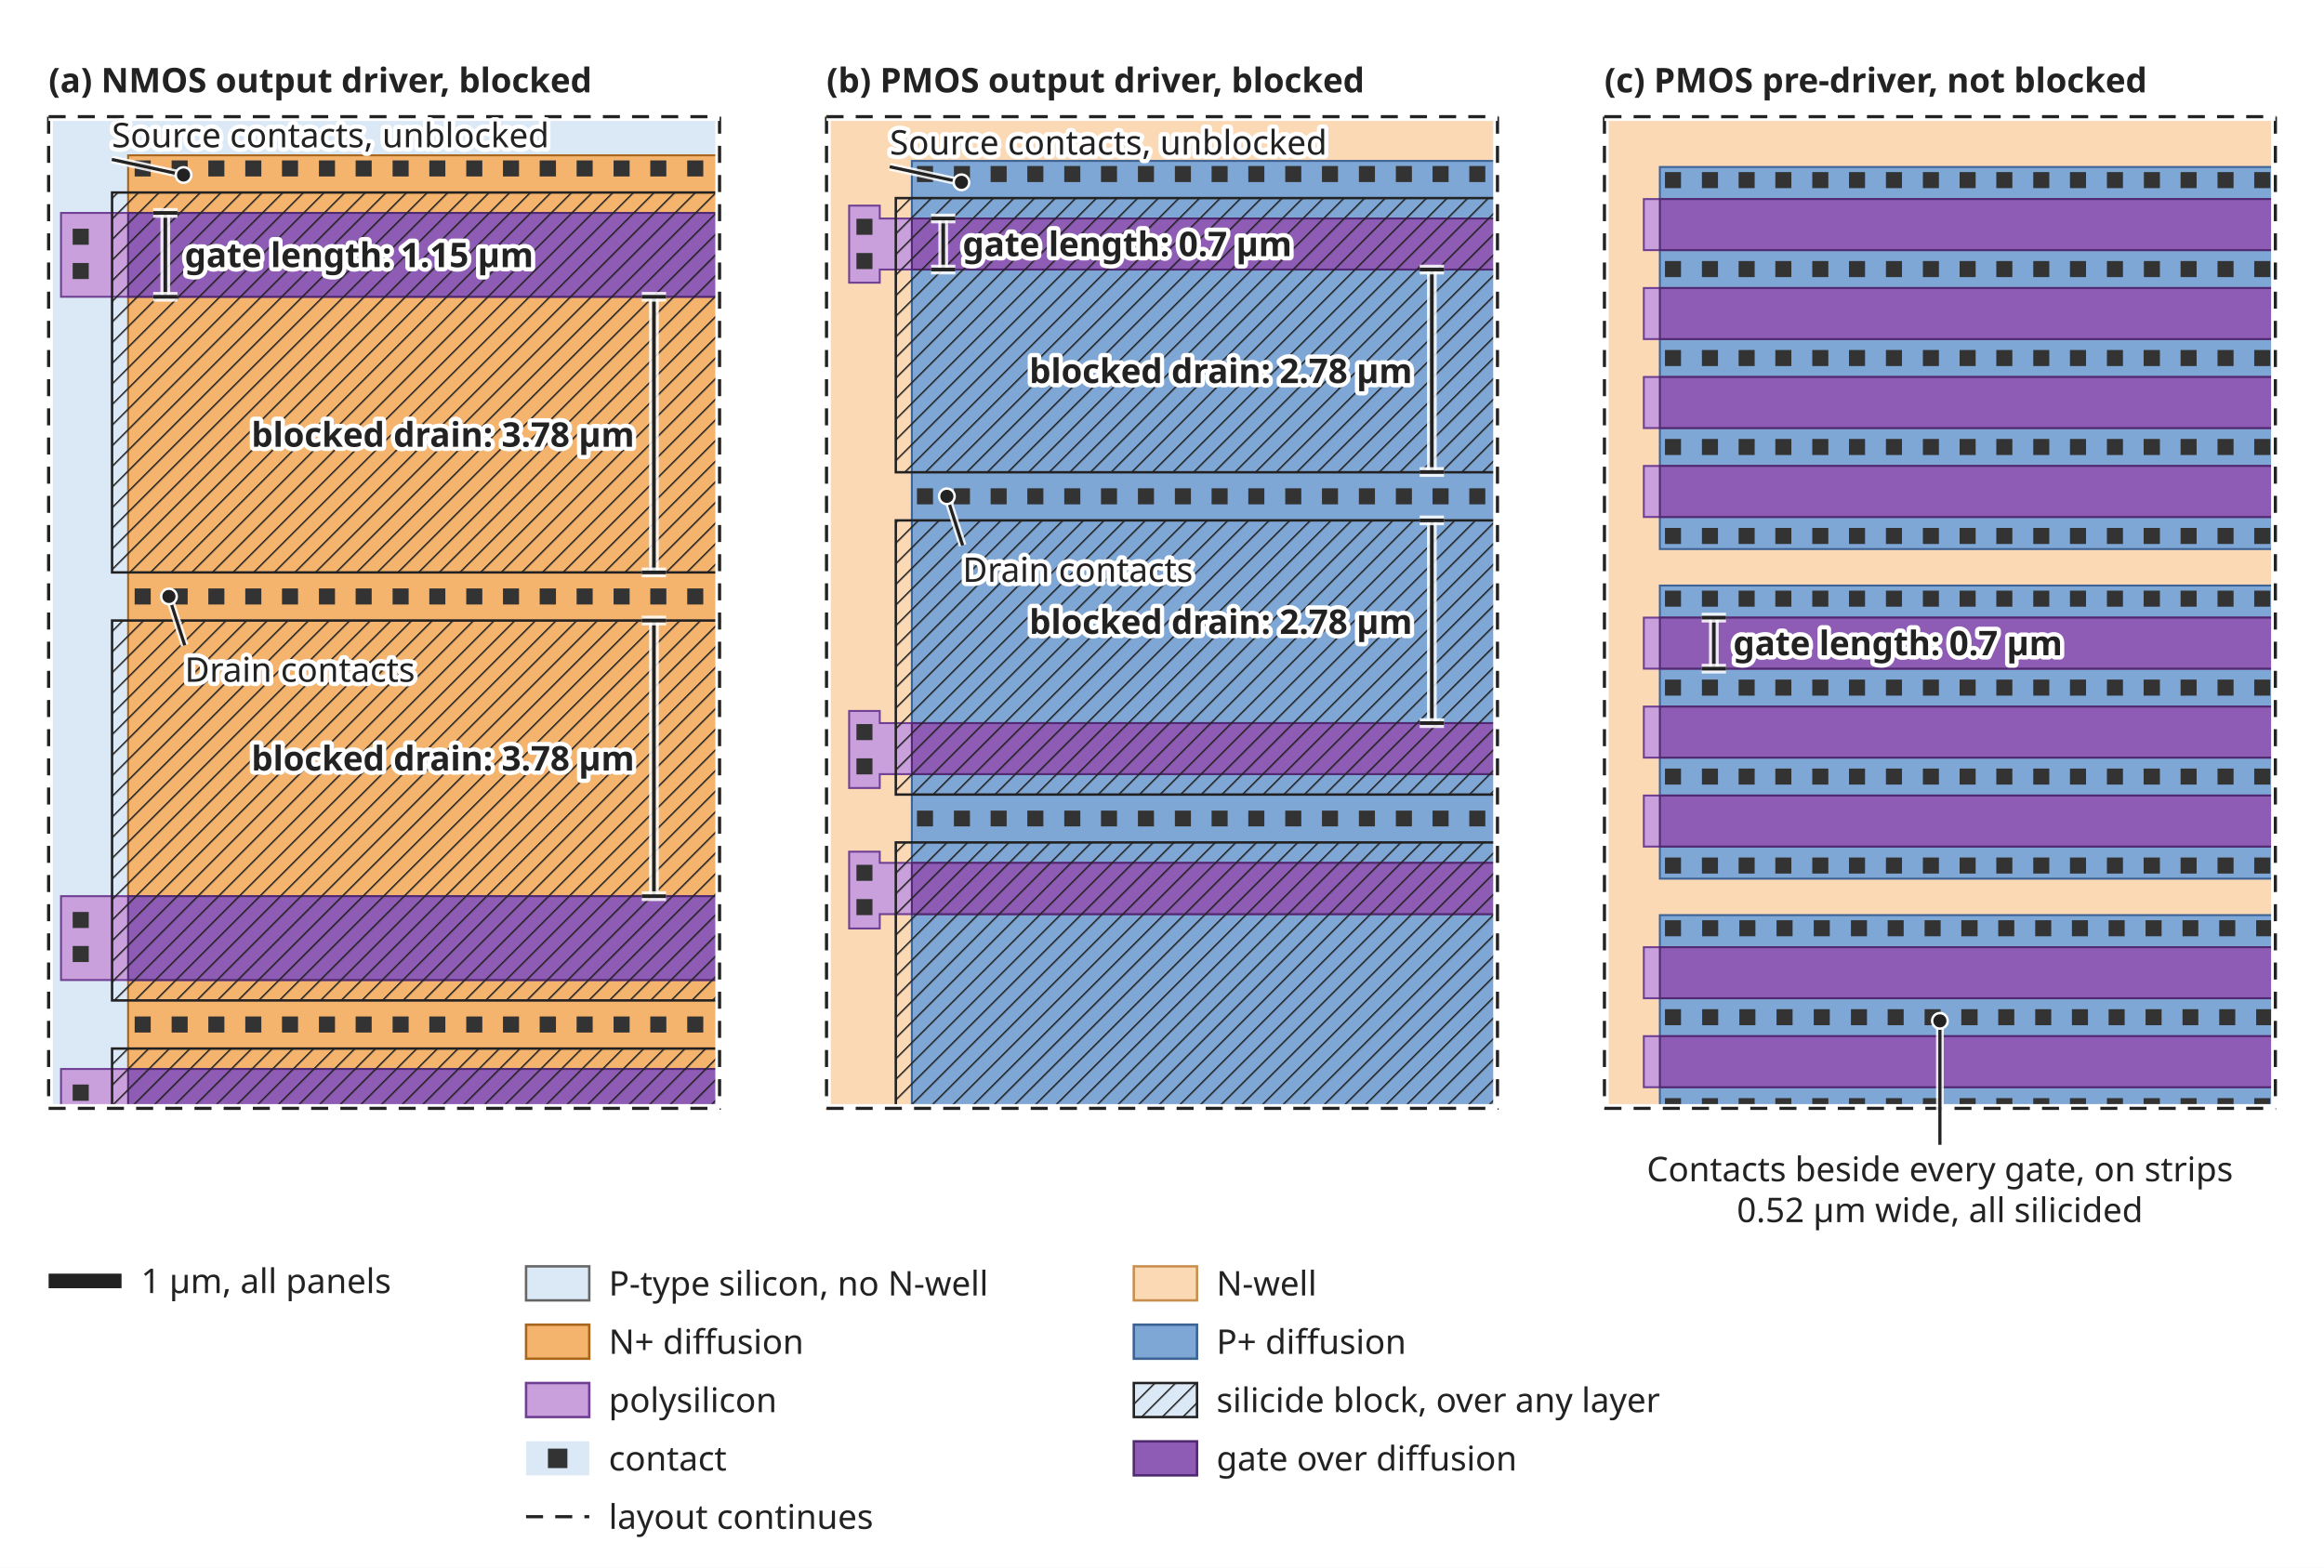
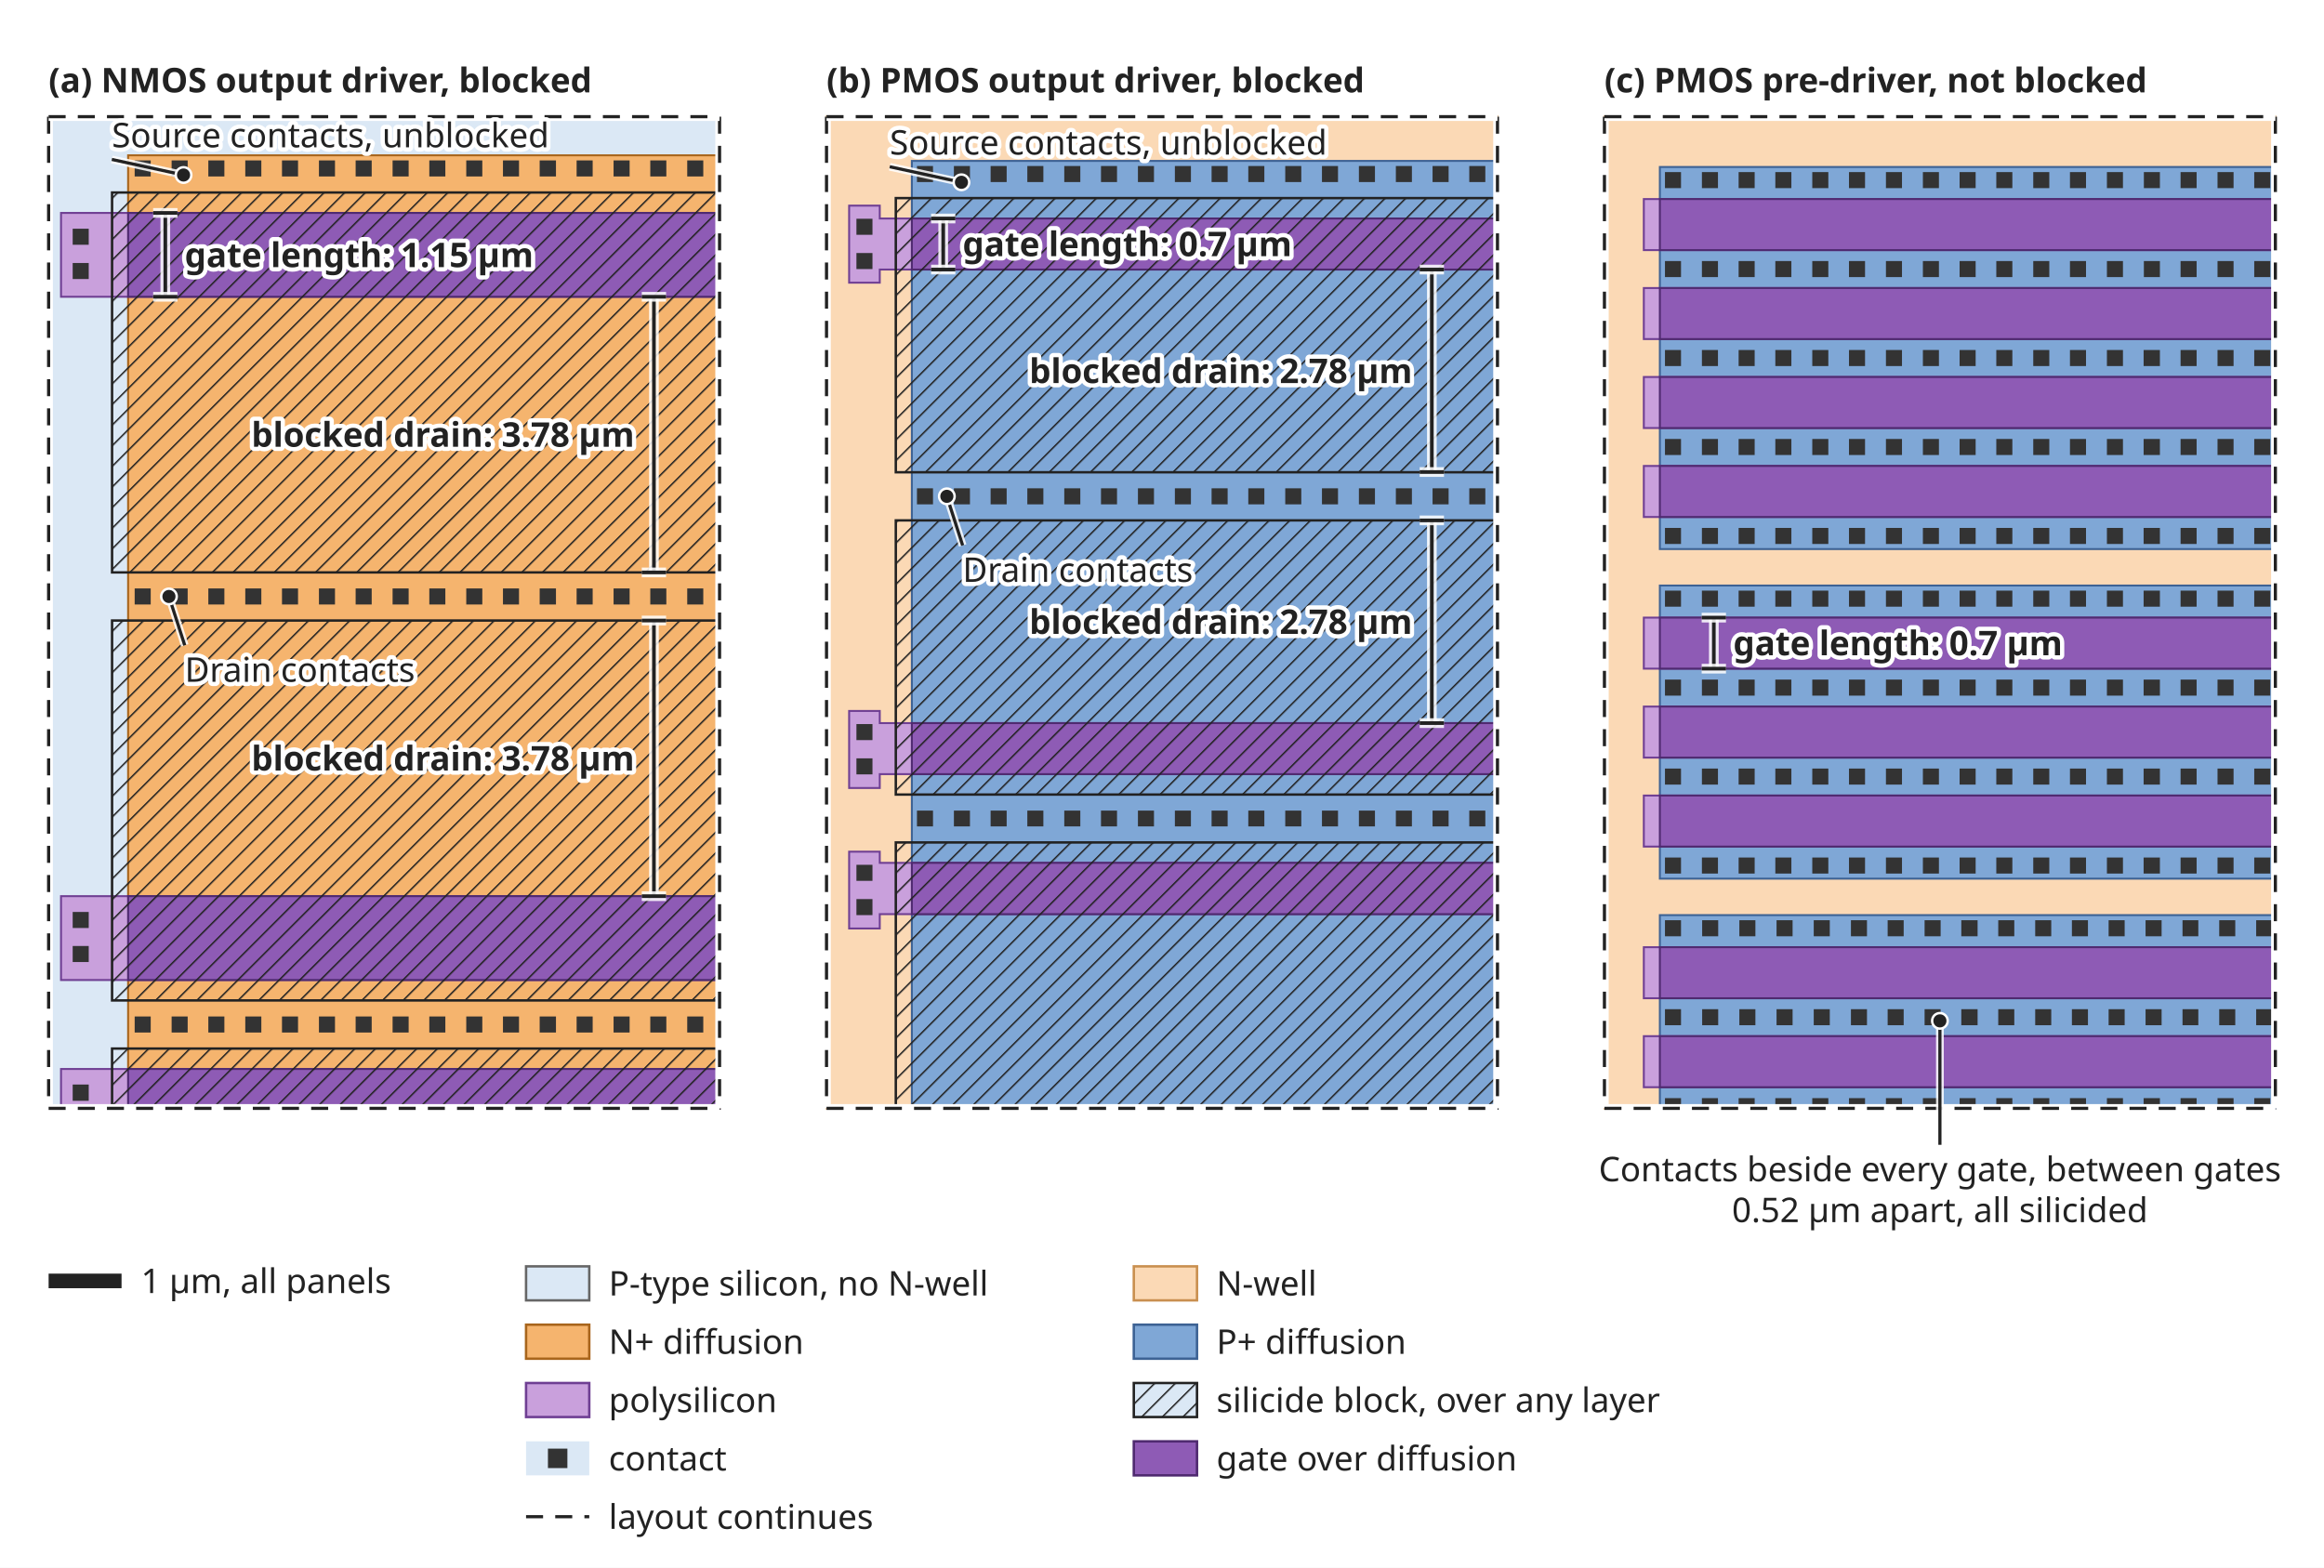
<svg xmlns="http://www.w3.org/2000/svg" width="956" height="645" viewBox="0 0 956 645" font-family="sans-serif">
  <defs>
    <pattern id="hatch" width="6" height="6" patternUnits="userSpaceOnUse" patternTransform="rotate(45)">
      <line x1="0" y1="0" x2="0" y2="6" stroke="#222222" stroke-width="1.2" />
    </pattern>
    <marker id="arrow-hot" viewBox="0 0 10 10" refX="7" refY="5" markerWidth="4.5" markerHeight="4.5" orient="auto">
      <path d="M0,0 L10,5 L0,10 z" fill="#c0392b" />
    </marker>
    <marker id="arrow-snap" viewBox="0 0 10 10" refX="7" refY="5" markerWidth="4.5" markerHeight="4.5" orient="auto">
      <path d="M0,0 L10,5 L0,10 z" fill="#8e44ad" />
    </marker>
  </defs>
  <rect width="956" height="645" fill="#ffffff" />
  <rect x="20.0" y="48.0" width="276.0" height="408.0" fill="#dbe8f5" />
  <path d="M52.7,63.9L296.0,63.9L296.0,456.0L52.7,456.0L52.7,426.9L52.7,416.1L52.7,250.8L52.7,240.0L52.7,74.7Z" fill="#f5b46e" stroke="#a8651c" stroke-width="0.8" fill-rule="evenodd" opacity="1.0" />
  <path d="M25.1,368.7L39.5,368.7L296.0,368.7L296.0,403.2L39.5,403.2L25.1,403.2L25.1,398.2L25.1,374.2ZM25.1,87.6L39.5,87.6L296.0,87.6L296.0,122.1L39.5,122.1L25.1,122.1L25.1,117.2L25.1,93.2ZM39.5,439.8L296.0,439.8L296.0,456.0L25.1,456.0L25.1,445.3L25.1,439.8L39.5,439.8Z" fill="#c9a0dc" stroke="#6f3f93" stroke-width="0.8" fill-rule="evenodd" opacity="1.0" />
  <path d="M52.7,439.8L296.0,439.8L296.0,456.0L52.7,456.0ZM52.7,368.7L296.0,368.7L296.0,403.2L52.7,403.2ZM52.7,87.6L296.0,87.6L296.0,122.1L52.7,122.1Z" fill="#8e5bb5" stroke="#4f2a70" stroke-width="0.8" fill-rule="evenodd" opacity="1.0" />
  <path d="M29.9,446.2L36.5,446.2L36.5,452.9L29.9,452.9ZM282.7,418.2L289.3,418.2L289.3,424.8L282.7,424.8ZM267.5,418.2L274.1,418.2L274.1,424.8L267.5,424.8ZM252.4,418.2L259.0,418.2L259.0,424.8L252.4,424.8ZM237.2,418.2L243.8,418.2L243.8,424.8L237.2,424.8ZM222.0,418.2L228.7,418.2L228.7,424.8L222.0,424.8ZM206.9,418.2L213.5,418.2L213.5,424.8L206.9,424.8ZM191.8,418.2L198.4,418.2L198.4,424.8L191.8,424.8ZM176.6,418.2L183.2,418.2L183.2,424.8L176.6,424.8ZM161.5,418.2L168.1,418.2L168.1,424.8L161.5,424.8ZM146.3,418.2L152.9,418.2L152.9,424.8L146.3,424.8ZM131.2,418.2L137.8,418.2L137.8,424.8L131.2,424.8ZM116.0,418.2L122.6,418.2L122.6,424.8L116.0,424.8ZM100.9,418.2L107.5,418.2L107.5,424.8L100.9,424.8ZM85.7,418.2L92.3,418.2L92.3,424.8L85.7,424.8ZM70.6,418.2L77.2,418.2L77.2,424.8L70.6,424.8ZM55.4,418.2L62.0,418.2L62.0,424.8L55.4,424.8ZM29.9,389.2L36.5,389.2L36.5,395.8L29.9,395.8ZM29.9,375.2L36.5,375.2L36.5,381.8L29.9,381.8ZM282.7,242.1L289.3,242.1L289.3,248.7L282.7,248.7ZM267.5,242.1L274.1,242.1L274.1,248.7L267.5,248.7ZM252.4,242.1L259.0,242.1L259.0,248.7L252.4,248.7ZM237.2,242.1L243.8,242.1L243.8,248.7L237.2,248.7ZM222.0,242.1L228.7,242.1L228.7,248.7L222.0,248.7ZM206.9,242.1L213.5,242.1L213.5,248.7L206.9,248.7ZM191.8,242.1L198.4,242.1L198.4,248.7L191.8,248.7ZM176.6,242.1L183.2,242.1L183.2,248.7L176.6,248.7ZM161.5,242.1L168.1,242.1L168.1,248.7L161.5,248.7ZM146.3,242.1L152.9,242.1L152.9,248.7L146.3,248.7ZM131.2,242.1L137.8,242.1L137.8,248.7L131.2,248.7ZM116.0,242.1L122.6,242.1L122.6,248.7L116.0,248.7ZM100.9,242.1L107.5,242.1L107.5,248.7L100.9,248.7ZM85.7,242.1L92.3,242.1L92.3,248.7L85.7,248.7ZM70.6,242.1L77.2,242.1L77.2,248.7L70.6,248.7ZM55.4,242.1L62.0,242.1L62.0,248.7L55.4,248.7ZM29.9,108.2L36.5,108.2L36.5,114.8L29.9,114.8ZM29.9,94.1L36.5,94.1L36.5,100.7L29.9,100.7ZM282.7,66.0L289.3,66.0L289.3,72.6L282.7,72.6ZM267.5,66.0L274.1,66.0L274.1,72.6L267.5,72.6ZM252.4,66.0L259.0,66.0L259.0,72.6L252.4,72.6ZM237.2,66.0L243.8,66.0L243.8,72.6L237.2,72.6ZM222.0,66.0L228.7,66.0L228.7,72.6L222.0,72.6ZM206.9,66.0L213.5,66.0L213.5,72.6L206.9,72.6ZM191.8,66.0L198.4,66.0L198.4,72.6L191.8,72.6ZM176.6,66.0L183.2,66.0L183.2,72.6L176.6,72.6ZM161.5,66.0L168.1,66.0L168.1,72.6L161.5,72.6ZM146.3,66.0L152.9,66.0L152.9,72.6L146.3,72.6ZM131.2,66.0L137.8,66.0L137.8,72.6L131.2,72.6ZM116.0,66.0L122.6,66.0L122.6,72.6L116.0,72.6ZM100.9,66.0L107.5,66.0L107.5,72.6L100.9,72.6ZM85.7,66.0L92.3,66.0L92.3,72.6L85.7,72.6ZM70.6,66.0L77.2,66.0L77.2,72.6L70.6,72.6ZM55.4,66.0L62.0,66.0L62.0,72.6L55.4,72.6Z" fill="#333333" stroke="none" stroke-width="0.8" fill-rule="evenodd" opacity="1.0" />
  <path d="M46.1,431.4L296.0,431.4L296.0,456.0L46.1,456.0ZM46.1,255.3L296.0,255.3L296.0,411.6L46.1,411.6ZM46.1,79.2L296.0,79.2L296.0,235.5L46.1,235.5Z" fill="url(#hatch)" stroke="#222222" stroke-width="1.0" fill-rule="evenodd" opacity="1.0" />
  <line x1="20.0" y1="48.0" x2="20.0" y2="456.0" stroke="#ffffff" stroke-width="3.5" />
  <line x1="20.0" y1="48.0" x2="20.0" y2="456.0" stroke="#222222" stroke-width="1.3" stroke-dasharray="7,5" />
  <line x1="296.0" y1="48.0" x2="296.0" y2="456.0" stroke="#ffffff" stroke-width="3.5" />
  <line x1="296.0" y1="48.0" x2="296.0" y2="456.0" stroke="#222222" stroke-width="1.3" stroke-dasharray="7,5" />
  <line x1="20.0" y1="48.0" x2="296.0" y2="48.0" stroke="#ffffff" stroke-width="3.5" />
  <line x1="20.0" y1="48.0" x2="296.0" y2="48.0" stroke="#222222" stroke-width="1.3" stroke-dasharray="7,5" />
  <line x1="20.0" y1="456.0" x2="296.0" y2="456.0" stroke="#ffffff" stroke-width="3.5" />
  <line x1="20.0" y1="456.0" x2="296.0" y2="456.0" stroke="#222222" stroke-width="1.3" stroke-dasharray="7,5" />
  <text x="20.0" y="38.0" text-anchor="start" font-size="14" fill="#222222" font-weight="bold">(a) NMOS output driver, blocked</text>
  <line x1="269.0" y1="122.1" x2="269.0" y2="235.5" stroke="#fff" stroke-width="4" opacity="0.85" />
  <line x1="269.0" y1="122.1" x2="269.0" y2="235.5" stroke="#222222" stroke-width="1.5" />
  <line x1="264.0" y1="122.1" x2="274.0" y2="122.1" stroke="#fff" stroke-width="4" opacity="0.85" />
  <line x1="264.0" y1="122.1" x2="274.0" y2="122.1" stroke="#222222" stroke-width="1.5" />
  <line x1="264.0" y1="235.5" x2="274.0" y2="235.5" stroke="#fff" stroke-width="4" opacity="0.85" />
  <line x1="264.0" y1="235.5" x2="274.0" y2="235.5" stroke="#222222" stroke-width="1.5" />
  <text x="261.0" y="183.8" text-anchor="end" font-size="14" fill="#222222" font-weight="bold" stroke="#ffffff" stroke-width="3.5" paint-order="stroke" stroke-linejoin="round">blocked drain: 3.78 µm</text>
  <line x1="269.0" y1="255.3" x2="269.0" y2="368.7" stroke="#fff" stroke-width="4" opacity="0.85" />
  <line x1="269.0" y1="255.3" x2="269.0" y2="368.7" stroke="#222222" stroke-width="1.5" />
  <line x1="264.0" y1="255.3" x2="274.0" y2="255.3" stroke="#fff" stroke-width="4" opacity="0.85" />
  <line x1="264.0" y1="255.3" x2="274.0" y2="255.3" stroke="#222222" stroke-width="1.5" />
  <line x1="264.0" y1="368.7" x2="274.0" y2="368.7" stroke="#fff" stroke-width="4" opacity="0.85" />
  <line x1="264.0" y1="368.7" x2="274.0" y2="368.7" stroke="#222222" stroke-width="1.5" />
  <text x="261.0" y="317.0" text-anchor="end" font-size="14" fill="#222222" font-weight="bold" stroke="#ffffff" stroke-width="3.5" paint-order="stroke" stroke-linejoin="round">blocked drain: 3.78 µm</text>
  <line x1="68.0" y1="87.6" x2="68.0" y2="122.1" stroke="#fff" stroke-width="4" opacity="0.85" />
  <line x1="68.0" y1="87.6" x2="68.0" y2="122.1" stroke="#222222" stroke-width="1.5" />
  <line x1="63.0" y1="87.6" x2="73.0" y2="87.6" stroke="#fff" stroke-width="4" opacity="0.85" />
  <line x1="63.0" y1="87.6" x2="73.0" y2="87.6" stroke="#222222" stroke-width="1.5" />
  <line x1="63.0" y1="122.1" x2="73.0" y2="122.1" stroke="#fff" stroke-width="4" opacity="0.85" />
  <line x1="63.0" y1="122.1" x2="73.0" y2="122.1" stroke="#222222" stroke-width="1.5" />
  <text x="76.0" y="109.9" text-anchor="start" font-size="14" fill="#222222" font-weight="bold" stroke="#ffffff" stroke-width="3.5" paint-order="stroke" stroke-linejoin="round">gate length: 1.15 µm</text>
  <polyline points="76.0,265.5 69.5,245.4" fill="none" stroke="#fff" stroke-width="3.2" opacity="0.85" />
  <polyline points="76.0,265.5 69.5,245.4" fill="none" stroke="#222222" stroke-width="1.3" />
  <circle cx="69.5" cy="245.4" r="3.2" fill="#222222" stroke="#fff" stroke-width="1" />
  <text x="76.0" y="280.5" text-anchor="start" font-size="14" fill="#222222" font-weight="normal" stroke="#ffffff" stroke-width="3.5" paint-order="stroke" stroke-linejoin="round">Drain contacts</text>
  <polyline points="46.0,65.6 75.5,72.0" fill="none" stroke="#fff" stroke-width="3.2" opacity="0.85" />
  <polyline points="46.0,65.6 75.5,72.0" fill="none" stroke="#222222" stroke-width="1.3" />
  <circle cx="75.5" cy="72.0" r="3.2" fill="#222222" stroke="#fff" stroke-width="1" />
  <text x="46.0" y="60.6" text-anchor="start" font-size="14" fill="#222222" font-weight="normal" stroke="#ffffff" stroke-width="3.5" paint-order="stroke" stroke-linejoin="round">Source contacts, unblocked</text>
  <g transform="translate(320.0,0)">
    <rect x="20.0" y="48.0" width="276.0" height="408.0" fill="#dbe8f5" />
    <path d="M20.0,48.0L296.0,48.0L296.0,456.0L20.0,456.0Z" fill="#fbd9b5" stroke="#c98f4f" stroke-width="0.8" fill-rule="evenodd" opacity="1.0" />
    <path d="M55.1,66.2L296.0,66.2L296.0,456.0L55.1,456.0L55.1,378.5L55.1,342.1L55.1,331.4L55.1,331.4L55.1,295.1L55.1,209.6L55.1,198.8L55.1,113.3L55.1,77.0Z" fill="#7fa7d6" stroke="#3d6294" stroke-width="0.8" fill-rule="evenodd" opacity="1.0" />
    <path d="M29.3,350.4L41.9,350.4L41.9,352.8L41.9,355.0L296.0,355.0L296.0,376.1L41.9,376.1L41.9,379.5L41.9,382.0L29.3,382.0L29.3,379.5L29.3,352.8ZM29.3,292.5L41.9,292.5L41.9,294.9L41.9,297.5L296.0,297.5L296.0,318.5L41.9,318.5L41.9,321.6L41.9,324.2L29.3,324.2L29.3,321.6L29.3,294.9ZM29.3,84.6L41.9,84.6L41.9,87.0L41.9,89.9L296.0,89.9L296.0,110.9L41.9,110.9L41.9,113.7L41.9,116.3L29.3,116.3L29.3,113.7L29.3,87.0Z" fill="#c9a0dc" stroke="#6f3f93" stroke-width="0.8" fill-rule="evenodd" opacity="1.0" />
    <path d="M55.1,355.0L296.0,355.0L296.0,376.1L55.1,376.1ZM55.1,297.5L296.0,297.5L296.0,318.5L55.1,318.5ZM55.1,89.9L296.0,89.9L296.0,110.9L55.1,110.9Z" fill="#8e5bb5" stroke="#4f2a70" stroke-width="0.8" fill-rule="evenodd" opacity="1.0" />
    <path d="M32.3,369.9L38.9,369.9L38.9,376.5L32.3,376.5ZM32.3,355.8L38.9,355.8L38.9,362.4L32.3,362.4ZM284.4,333.5L291.0,333.5L291.0,340.0L284.4,340.0ZM269.3,333.5L275.9,333.5L275.9,340.0L269.3,340.0ZM254.2,333.5L260.8,333.5L260.8,340.0L254.2,340.0ZM239.0,333.5L245.6,333.5L245.6,340.0L239.0,340.0ZM223.8,333.5L230.4,333.5L230.4,340.0L223.8,340.0ZM208.7,333.5L215.3,333.5L215.3,340.0L208.7,340.0ZM193.5,333.5L200.1,333.5L200.1,340.0L193.5,340.0ZM178.4,333.5L185.0,333.5L185.0,340.0L178.4,340.0ZM163.3,333.5L169.9,333.5L169.9,340.0L163.3,340.0ZM148.1,333.5L154.7,333.5L154.7,340.0L148.1,340.0ZM132.9,333.5L139.5,333.5L139.5,340.0L132.9,340.0ZM117.8,333.5L124.4,333.5L124.4,340.0L117.8,340.0ZM102.6,333.5L109.2,333.5L109.2,340.0L102.6,340.0ZM87.5,333.5L94.1,333.5L94.1,340.0L87.5,340.0ZM72.4,333.5L79.0,333.5L79.0,340.0L72.4,340.0ZM57.2,333.5L63.8,333.5L63.8,340.0L57.2,340.0ZM32.3,312.0L38.9,312.0L38.9,318.6L32.3,318.6ZM32.3,297.9L38.9,297.9L38.9,304.5L32.3,304.5ZM284.4,200.9L291.0,200.9L291.0,207.5L284.4,207.5ZM269.3,200.9L275.9,200.9L275.9,207.5L269.3,207.5ZM254.2,200.9L260.8,200.9L260.8,207.5L254.2,207.5ZM239.0,200.9L245.6,200.9L245.6,207.5L239.0,207.5ZM223.8,200.9L230.4,200.9L230.4,207.5L223.8,207.5ZM208.7,200.9L215.3,200.9L215.3,207.5L208.7,207.5ZM193.5,200.9L200.1,200.9L200.1,207.5L193.5,207.5ZM178.4,200.9L185.0,200.9L185.0,207.5L178.4,207.5ZM163.3,200.9L169.9,200.9L169.9,207.5L163.3,207.5ZM148.1,200.9L154.7,200.9L154.7,207.5L148.1,207.5ZM132.9,200.9L139.5,200.9L139.5,207.5L132.9,207.5ZM117.8,200.9L124.4,200.9L124.4,207.5L117.8,207.5ZM102.6,200.9L109.2,200.9L109.2,207.5L102.6,207.5ZM87.5,200.9L94.1,200.9L94.1,207.5L87.5,207.5ZM72.4,200.9L79.0,200.9L79.0,207.5L72.4,207.5ZM57.2,200.9L63.8,200.9L63.8,207.5L57.2,207.5ZM32.3,104.1L38.9,104.1L38.9,110.7L32.3,110.7ZM32.3,90.0L38.9,90.0L38.9,96.6L32.3,96.6ZM284.4,68.3L291.0,68.3L291.0,74.9L284.4,74.9ZM269.3,68.3L275.9,68.3L275.9,74.9L269.3,74.9ZM254.2,68.3L260.8,68.3L260.8,74.9L254.2,74.9ZM239.0,68.3L245.6,68.3L245.6,74.9L239.0,74.9ZM223.8,68.3L230.4,68.3L230.4,74.9L223.8,74.9ZM208.7,68.3L215.3,68.3L215.3,74.9L208.7,74.9ZM193.5,68.3L200.1,68.3L200.1,74.9L193.5,74.9ZM178.4,68.3L185.0,68.3L185.0,74.9L178.4,74.9ZM163.3,68.3L169.9,68.3L169.9,74.9L163.3,74.9ZM148.1,68.3L154.7,68.3L154.7,74.9L148.1,74.9ZM132.9,68.3L139.5,68.3L139.5,74.9L132.9,74.9ZM117.8,68.3L124.4,68.3L124.4,74.9L117.8,74.9ZM102.6,68.3L109.2,68.3L109.2,74.9L102.6,74.9ZM87.5,68.3L94.1,68.3L94.1,74.9L87.5,74.9ZM72.4,68.3L79.0,68.3L79.0,74.9L72.4,74.9ZM57.2,68.3L63.8,68.3L63.8,74.9L57.2,74.9Z" fill="#333333" stroke="none" stroke-width="0.8" fill-rule="evenodd" opacity="1.0" />
    <path d="M48.5,346.6L296.0,346.6L296.0,456.0L48.5,456.0ZM48.5,214.1L296.0,214.1L296.0,326.9L48.5,326.9ZM48.5,81.5L296.0,81.5L296.0,194.3L48.5,194.3Z" fill="url(#hatch)" stroke="#222222" stroke-width="1.0" fill-rule="evenodd" opacity="1.0" />
    <line x1="20.0" y1="48.0" x2="20.0" y2="456.0" stroke="#ffffff" stroke-width="3.5" />
    <line x1="20.0" y1="48.0" x2="20.0" y2="456.0" stroke="#222222" stroke-width="1.3" stroke-dasharray="7,5" />
    <line x1="296.0" y1="48.0" x2="296.0" y2="456.0" stroke="#ffffff" stroke-width="3.5" />
    <line x1="296.0" y1="48.0" x2="296.0" y2="456.0" stroke="#222222" stroke-width="1.3" stroke-dasharray="7,5" />
    <line x1="20.0" y1="48.0" x2="296.0" y2="48.0" stroke="#ffffff" stroke-width="3.5" />
    <line x1="20.0" y1="48.0" x2="296.0" y2="48.0" stroke="#222222" stroke-width="1.3" stroke-dasharray="7,5" />
    <line x1="20.0" y1="456.0" x2="296.0" y2="456.0" stroke="#ffffff" stroke-width="3.5" />
    <line x1="20.0" y1="456.0" x2="296.0" y2="456.0" stroke="#222222" stroke-width="1.3" stroke-dasharray="7,5" />
    <text x="20.0" y="38.0" text-anchor="start" font-size="14" fill="#222222" font-weight="bold">(b) PMOS output driver, blocked</text>
    <line x1="269.0" y1="110.9" x2="269.0" y2="194.2" stroke="#fff" stroke-width="4" opacity="0.85" />
    <line x1="269.0" y1="110.9" x2="269.0" y2="194.2" stroke="#222222" stroke-width="1.5" />
    <line x1="264.0" y1="110.9" x2="274.0" y2="110.9" stroke="#fff" stroke-width="4" opacity="0.85" />
    <line x1="264.0" y1="110.9" x2="274.0" y2="110.9" stroke="#222222" stroke-width="1.5" />
    <line x1="264.0" y1="194.2" x2="274.0" y2="194.2" stroke="#fff" stroke-width="4" opacity="0.85" />
    <line x1="264.0" y1="194.2" x2="274.0" y2="194.2" stroke="#222222" stroke-width="1.5" />
    <text x="261.0" y="157.6" text-anchor="end" font-size="14" fill="#222222" font-weight="bold" stroke="#ffffff" stroke-width="3.5" paint-order="stroke" stroke-linejoin="round">blocked drain: 2.78 µm</text>
    <line x1="269.0" y1="214.1" x2="269.0" y2="297.5" stroke="#fff" stroke-width="4" opacity="0.85" />
    <line x1="269.0" y1="214.1" x2="269.0" y2="297.5" stroke="#222222" stroke-width="1.5" />
    <line x1="264.0" y1="214.1" x2="274.0" y2="214.1" stroke="#fff" stroke-width="4" opacity="0.85" />
    <line x1="264.0" y1="214.1" x2="274.0" y2="214.1" stroke="#222222" stroke-width="1.5" />
    <line x1="264.0" y1="297.5" x2="274.0" y2="297.5" stroke="#fff" stroke-width="4" opacity="0.85" />
    <line x1="264.0" y1="297.5" x2="274.0" y2="297.5" stroke="#222222" stroke-width="1.5" />
    <text x="261.0" y="260.8" text-anchor="end" font-size="14" fill="#222222" font-weight="bold" stroke="#ffffff" stroke-width="3.5" paint-order="stroke" stroke-linejoin="round">blocked drain: 2.78 µm</text>
    <line x1="68.0" y1="89.9" x2="68.0" y2="110.9" stroke="#fff" stroke-width="4" opacity="0.85" />
    <line x1="68.0" y1="89.9" x2="68.0" y2="110.9" stroke="#222222" stroke-width="1.5" />
    <line x1="63.0" y1="89.9" x2="73.0" y2="89.9" stroke="#fff" stroke-width="4" opacity="0.85" />
    <line x1="63.0" y1="89.9" x2="73.0" y2="89.9" stroke="#222222" stroke-width="1.5" />
    <line x1="63.0" y1="110.9" x2="73.0" y2="110.9" stroke="#fff" stroke-width="4" opacity="0.85" />
    <line x1="63.0" y1="110.9" x2="73.0" y2="110.9" stroke="#222222" stroke-width="1.5" />
    <text x="76.0" y="105.4" text-anchor="start" font-size="14" fill="#222222" font-weight="bold" stroke="#ffffff" stroke-width="3.5" paint-order="stroke" stroke-linejoin="round">gate length: 0.7 µm</text>
    <polyline points="76.0,224.4 69.5,204.2" fill="none" stroke="#fff" stroke-width="3.2" opacity="0.85" />
    <polyline points="76.0,224.4 69.5,204.2" fill="none" stroke="#222222" stroke-width="1.3" />
    <circle cx="69.5" cy="204.2" r="3.2" fill="#222222" stroke="#fff" stroke-width="1" />
    <text x="76.0" y="239.4" text-anchor="start" font-size="14" fill="#222222" font-weight="normal" stroke="#ffffff" stroke-width="3.5" paint-order="stroke" stroke-linejoin="round">Drain contacts</text>
    <polyline points="46.0,68.6 75.5,75.0" fill="none" stroke="#fff" stroke-width="3.2" opacity="0.85" />
    <polyline points="46.0,68.6 75.5,75.0" fill="none" stroke="#222222" stroke-width="1.3" />
    <circle cx="75.5" cy="75.0" r="3.2" fill="#222222" stroke="#fff" stroke-width="1" />
    <text x="46.0" y="63.6" text-anchor="start" font-size="14" fill="#222222" font-weight="normal" stroke="#ffffff" stroke-width="3.5" paint-order="stroke" stroke-linejoin="round">Source contacts, unblocked</text>
  </g>
  <g transform="translate(640.0,0)">
    <rect x="20.0" y="48.0" width="276.0" height="408.0" fill="#dbe8f5" />
    <path d="M20.0,48.0L296.0,48.0L296.0,456.0L20.0,456.0Z" fill="#fbd9b5" stroke="#c98f4f" stroke-width="0.8" fill-rule="evenodd" opacity="1.0" />
    <path d="M42.8,68.7L296.0,68.7L296.0,225.9L42.8,225.9L42.8,215.1L42.8,189.3L42.8,178.5L42.8,152.7L42.8,141.9L42.8,116.1L42.8,105.3L42.8,79.5ZM42.8,376.5L296.0,376.5L296.0,456.0L42.8,456.0L42.8,449.7L42.8,448.5L42.8,447.3L42.8,423.9L42.8,413.1L42.8,387.3ZM42.8,240.9L296.0,240.9L296.0,361.5L42.8,361.5L42.8,350.7L42.8,324.9L42.8,314.1L42.8,288.3L42.8,277.5L42.8,251.7Z" fill="#7fa7d6" stroke="#3d6294" stroke-width="0.8" fill-rule="evenodd" opacity="1.0" />
    <path d="M36.2,290.7L42.8,290.7L296.0,290.7L296.0,311.7L42.8,311.7L36.2,311.7ZM36.2,254.1L42.8,254.1L296.0,254.1L296.0,275.1L42.8,275.1L36.2,275.1ZM36.2,191.7L42.8,191.7L296.0,191.7L296.0,212.7L42.8,212.7L36.2,212.7ZM36.2,327.3L42.8,327.3L296.0,327.3L296.0,348.3L36.2,348.3ZM36.2,155.1L42.8,155.1L296.0,155.1L296.0,176.1L36.2,176.1ZM36.2,118.5L42.8,118.5L296.0,118.5L296.0,139.5L36.2,139.5ZM36.2,81.9L42.8,81.9L296.0,81.9L296.0,102.9L36.2,102.9ZM36.2,426.3L296.0,426.3L296.0,447.3L36.2,447.3ZM36.2,389.7L296.0,389.7L296.0,410.7L36.2,410.7Z" fill="#c9a0dc" stroke="#6f3f93" stroke-width="0.8" fill-rule="evenodd" opacity="1.0" />
    <path d="M42.8,426.3L296.0,426.3L296.0,447.3L42.8,447.3ZM42.8,389.7L296.0,389.7L296.0,410.7L42.8,410.7ZM42.8,327.3L296.0,327.3L296.0,348.3L42.8,348.3ZM42.8,290.7L296.0,290.7L296.0,311.7L42.8,311.7ZM42.8,254.1L296.0,254.1L296.0,275.1L42.8,275.1ZM42.8,191.7L296.0,191.7L296.0,212.7L42.8,212.7ZM42.8,155.1L296.0,155.1L296.0,176.1L42.8,176.1ZM42.8,118.5L296.0,118.5L296.0,139.5L42.8,139.5ZM42.8,81.9L296.0,81.9L296.0,102.9L42.8,102.9Z" fill="#8e5bb5" stroke="#4f2a70" stroke-width="0.8" fill-rule="evenodd" opacity="1.0" />
    <path d="M287.3,451.8L293.9,451.8L293.9,456.0L287.3,456.0ZM272.2,451.8L278.8,451.8L278.8,456.0L272.2,456.0ZM257.0,451.8L263.6,451.8L263.6,456.0L257.0,456.0ZM241.8,451.8L248.5,451.8L248.5,456.0L241.8,456.0ZM226.7,451.8L233.3,451.8L233.3,456.0L226.7,456.0ZM211.5,451.8L218.1,451.8L218.1,456.0L211.5,456.0ZM196.4,451.8L203.0,451.8L203.0,456.0L196.4,456.0ZM181.2,451.8L187.8,451.8L187.8,456.0L181.2,456.0ZM166.1,451.8L172.7,451.8L172.7,456.0L166.1,456.0ZM151.0,451.8L157.6,451.8L157.6,456.0L151.0,456.0ZM135.8,451.8L142.4,451.8L142.4,456.0L135.8,456.0ZM120.6,451.8L127.2,451.8L127.2,456.0L120.6,456.0ZM105.5,451.8L112.1,451.8L112.1,456.0L105.5,456.0ZM90.3,451.8L96.9,451.8L96.9,456.0L90.3,456.0ZM75.2,451.8L81.8,451.8L81.8,456.0L75.2,456.0ZM60.1,451.8L66.7,451.8L66.7,456.0L60.1,456.0ZM44.9,451.8L51.5,451.8L51.5,456.0L44.9,456.0ZM288.1,415.2L294.7,415.2L294.7,421.8L288.1,421.8ZM272.9,415.2L279.5,415.2L279.5,421.8L272.9,421.8ZM257.8,415.2L264.3,415.2L264.3,421.8L257.8,421.8ZM242.6,415.2L249.2,415.2L249.2,421.8L242.6,421.8ZM227.4,415.2L234.0,415.2L234.0,421.8L227.4,421.8ZM212.3,415.2L218.9,415.2L218.9,421.8L212.3,421.8ZM197.2,415.2L203.8,415.2L203.8,421.8L197.2,421.8ZM182.0,415.2L188.6,415.2L188.6,421.8L182.0,421.8ZM166.8,415.2L173.5,415.2L173.5,421.8L166.8,421.8ZM151.7,415.2L158.3,415.2L158.3,421.8L151.7,421.8ZM136.5,415.2L143.1,415.2L143.1,421.8L136.5,421.8ZM121.4,415.2L128.0,415.2L128.0,421.8L121.4,421.8ZM106.1,415.2L112.7,415.2L112.7,421.8L106.1,421.8ZM90.8,415.2L97.4,415.2L97.4,421.8L90.8,421.8ZM75.5,415.2L82.1,415.2L82.1,421.8L75.5,421.8ZM60.2,415.2L66.8,415.2L66.8,421.8L60.2,421.8ZM44.9,415.2L51.5,415.2L51.5,421.8L44.9,421.8ZM288.1,378.6L294.7,378.6L294.7,385.2L288.1,385.2ZM272.9,378.6L279.5,378.6L279.5,385.2L272.9,385.2ZM257.8,378.6L264.3,378.6L264.3,385.2L257.8,385.2ZM242.6,378.6L249.2,378.6L249.2,385.2L242.6,385.2ZM227.4,378.6L234.0,378.6L234.0,385.2L227.4,385.2ZM212.3,378.6L218.9,378.6L218.9,385.2L212.3,385.2ZM197.2,378.6L203.8,378.6L203.8,385.2L197.2,385.2ZM182.0,378.6L188.6,378.6L188.6,385.2L182.0,385.2ZM166.8,378.6L173.5,378.6L173.5,385.2L166.8,385.2ZM151.7,378.6L158.3,378.6L158.3,385.2L151.7,385.2ZM136.5,378.6L143.1,378.6L143.1,385.2L136.5,385.2ZM121.4,378.6L128.0,378.6L128.0,385.2L121.4,385.2ZM106.1,378.6L112.7,378.6L112.7,385.2L106.1,385.2ZM90.8,378.6L97.4,378.6L97.4,385.2L90.8,385.2ZM75.5,378.6L82.1,378.6L82.1,385.2L75.5,385.2ZM60.2,378.6L66.8,378.6L66.8,385.2L60.2,385.2ZM44.9,378.6L51.5,378.6L51.5,385.2L44.9,385.2ZM287.3,352.8L293.9,352.8L293.9,359.4L287.3,359.4ZM272.2,352.8L278.8,352.8L278.8,359.4L272.2,359.4ZM257.0,352.8L263.6,352.8L263.6,359.4L257.0,359.4ZM241.8,352.8L248.5,352.8L248.5,359.4L241.8,359.4ZM226.7,352.8L233.3,352.8L233.3,359.4L226.7,359.4ZM211.5,352.8L218.1,352.8L218.1,359.4L211.5,359.4ZM196.4,352.8L203.0,352.8L203.0,359.4L196.4,359.4ZM181.2,352.8L187.8,352.8L187.8,359.4L181.2,359.4ZM166.1,352.8L172.7,352.8L172.7,359.4L166.1,359.4ZM151.0,352.8L157.6,352.8L157.6,359.4L151.0,359.4ZM135.8,352.8L142.4,352.8L142.4,359.4L135.8,359.4ZM120.6,352.8L127.2,352.8L127.2,359.4L120.6,359.4ZM105.5,352.8L112.1,352.8L112.1,359.4L105.5,359.4ZM90.3,352.8L96.9,352.8L96.9,359.4L90.3,359.4ZM75.2,352.8L81.8,352.8L81.8,359.4L75.2,359.4ZM60.1,352.8L66.7,352.8L66.7,359.4L60.1,359.4ZM44.9,352.8L51.5,352.8L51.5,359.4L44.9,359.4ZM287.3,316.2L293.9,316.2L293.9,322.8L287.3,322.8ZM272.2,316.2L278.8,316.2L278.8,322.8L272.2,322.8ZM257.0,316.2L263.6,316.2L263.6,322.8L257.0,322.8ZM241.8,316.2L248.5,316.2L248.5,322.8L241.8,322.8ZM226.7,316.2L233.3,316.2L233.3,322.8L226.7,322.8ZM211.5,316.2L218.1,316.2L218.1,322.8L211.5,322.8ZM196.4,316.2L203.0,316.2L203.0,322.8L196.4,322.8ZM181.2,316.2L187.8,316.2L187.8,322.8L181.2,322.8ZM166.1,316.2L172.7,316.2L172.7,322.8L166.1,322.8ZM151.0,316.2L157.6,316.2L157.6,322.8L151.0,322.8ZM135.8,316.2L142.4,316.2L142.4,322.8L135.8,322.8ZM120.6,316.2L127.2,316.2L127.2,322.8L120.6,322.8ZM105.5,316.2L112.1,316.2L112.1,322.8L105.5,322.8ZM90.3,316.2L96.9,316.2L96.9,322.8L90.3,322.8ZM75.2,316.2L81.8,316.2L81.8,322.8L75.2,322.8ZM60.1,316.2L66.7,316.2L66.7,322.8L60.1,322.8ZM44.9,316.2L51.5,316.2L51.5,322.8L44.9,322.8ZM287.3,279.6L293.9,279.6L293.9,286.2L287.3,286.2ZM272.2,279.6L278.8,279.6L278.8,286.2L272.2,286.2ZM257.0,279.6L263.6,279.6L263.6,286.2L257.0,286.2ZM241.8,279.6L248.5,279.6L248.5,286.2L241.8,286.2ZM226.7,279.6L233.3,279.6L233.3,286.2L226.7,286.2ZM211.5,279.6L218.1,279.6L218.1,286.2L211.5,286.2ZM196.4,279.6L203.0,279.6L203.0,286.2L196.4,286.2ZM181.2,279.6L187.8,279.6L187.8,286.2L181.2,286.2ZM166.1,279.6L172.7,279.6L172.7,286.2L166.1,286.2ZM151.0,279.6L157.6,279.6L157.6,286.2L151.0,286.2ZM135.8,279.6L142.4,279.6L142.4,286.2L135.8,286.2ZM120.6,279.6L127.2,279.6L127.2,286.2L120.6,286.2ZM105.5,279.6L112.1,279.6L112.1,286.2L105.5,286.2ZM90.3,279.6L96.9,279.6L96.9,286.2L90.3,286.2ZM75.2,279.6L81.8,279.6L81.8,286.2L75.2,286.2ZM60.1,279.6L66.7,279.6L66.7,286.2L60.1,286.2ZM44.9,279.6L51.5,279.6L51.5,286.2L44.9,286.2ZM287.3,243.0L293.9,243.0L293.9,249.6L287.3,249.6ZM272.2,243.0L278.8,243.0L278.8,249.6L272.2,249.6ZM257.0,243.0L263.6,243.0L263.6,249.6L257.0,249.6ZM241.8,243.0L248.5,243.0L248.5,249.6L241.8,249.6ZM226.7,243.0L233.3,243.0L233.3,249.6L226.7,249.6ZM211.5,243.0L218.1,243.0L218.1,249.6L211.5,249.6ZM196.4,243.0L203.0,243.0L203.0,249.6L196.4,249.6ZM181.2,243.0L187.8,243.0L187.8,249.6L181.2,249.6ZM166.1,243.0L172.7,243.0L172.7,249.6L166.1,249.6ZM151.0,243.0L157.6,243.0L157.6,249.6L151.0,249.6ZM135.8,243.0L142.4,243.0L142.4,249.6L135.8,249.6ZM120.6,243.0L127.2,243.0L127.2,249.6L120.6,249.6ZM105.5,243.0L112.1,243.0L112.1,249.6L105.5,249.6ZM90.3,243.0L96.9,243.0L96.9,249.6L90.3,249.6ZM75.2,243.0L81.8,243.0L81.8,249.6L75.2,249.6ZM60.1,243.0L66.7,243.0L66.7,249.6L60.1,249.6ZM44.9,243.0L51.5,243.0L51.5,249.6L44.9,249.6ZM287.3,217.2L293.9,217.2L293.9,223.8L287.3,223.8ZM272.2,217.2L278.8,217.2L278.8,223.8L272.2,223.8ZM257.0,217.2L263.6,217.2L263.6,223.8L257.0,223.8ZM241.8,217.2L248.5,217.2L248.5,223.8L241.8,223.8ZM226.7,217.2L233.3,217.2L233.3,223.8L226.7,223.8ZM211.5,217.2L218.1,217.2L218.1,223.8L211.5,223.8ZM196.4,217.2L203.0,217.2L203.0,223.8L196.4,223.8ZM181.2,217.2L187.8,217.2L187.8,223.8L181.2,223.8ZM166.1,217.2L172.7,217.2L172.7,223.8L166.1,223.8ZM151.0,217.2L157.6,217.2L157.6,223.8L151.0,223.8ZM135.8,217.2L142.4,217.2L142.4,223.8L135.8,223.8ZM120.6,217.2L127.2,217.2L127.2,223.8L120.6,223.8ZM105.5,217.2L112.1,217.2L112.1,223.8L105.5,223.8ZM90.3,217.2L96.9,217.2L96.9,223.8L90.3,223.8ZM75.2,217.2L81.8,217.2L81.8,223.8L75.2,223.8ZM60.1,217.2L66.7,217.2L66.7,223.8L60.1,223.8ZM44.9,217.2L51.5,217.2L51.5,223.8L44.9,223.8ZM287.3,180.6L293.9,180.6L293.9,187.2L287.3,187.2ZM272.2,180.6L278.8,180.6L278.8,187.2L272.2,187.2ZM257.0,180.6L263.6,180.6L263.6,187.2L257.0,187.2ZM241.8,180.6L248.5,180.6L248.5,187.2L241.8,187.2ZM226.7,180.6L233.3,180.6L233.3,187.2L226.7,187.2ZM211.5,180.6L218.1,180.6L218.1,187.2L211.5,187.2ZM196.4,180.6L203.0,180.6L203.0,187.2L196.4,187.2ZM181.2,180.6L187.8,180.6L187.8,187.2L181.2,187.2ZM166.1,180.6L172.7,180.6L172.7,187.2L166.1,187.2ZM151.0,180.6L157.6,180.6L157.6,187.2L151.0,187.2ZM135.8,180.6L142.4,180.6L142.4,187.2L135.8,187.2ZM120.6,180.6L127.2,180.6L127.2,187.2L120.6,187.2ZM105.5,180.6L112.1,180.6L112.1,187.2L105.5,187.2ZM90.3,180.6L96.9,180.6L96.9,187.2L90.3,187.2ZM75.2,180.6L81.8,180.6L81.8,187.2L75.2,187.2ZM60.1,180.6L66.7,180.6L66.7,187.2L60.1,187.2ZM44.9,180.6L51.5,180.6L51.5,187.2L44.9,187.2ZM287.3,144.0L293.9,144.0L293.9,150.6L287.3,150.6ZM272.2,144.0L278.8,144.0L278.8,150.6L272.2,150.6ZM257.0,144.0L263.6,144.0L263.6,150.6L257.0,150.6ZM241.8,144.0L248.5,144.0L248.5,150.6L241.8,150.6ZM226.7,144.0L233.3,144.0L233.3,150.6L226.7,150.6ZM211.5,144.0L218.1,144.0L218.1,150.6L211.5,150.6ZM196.4,144.0L203.0,144.0L203.0,150.6L196.4,150.6ZM181.2,144.0L187.8,144.0L187.8,150.6L181.2,150.6ZM166.1,144.0L172.7,144.0L172.7,150.6L166.1,150.6ZM151.0,144.0L157.6,144.0L157.6,150.6L151.0,150.6ZM135.8,144.0L142.4,144.0L142.4,150.6L135.8,150.6ZM120.6,144.0L127.2,144.0L127.2,150.6L120.6,150.6ZM105.5,144.0L112.1,144.0L112.1,150.6L105.5,150.6ZM90.3,144.0L96.9,144.0L96.9,150.6L90.3,150.6ZM75.2,144.0L81.8,144.0L81.8,150.6L75.2,150.6ZM60.1,144.0L66.7,144.0L66.7,150.6L60.1,150.6ZM44.9,144.0L51.5,144.0L51.5,150.6L44.9,150.6ZM287.3,107.4L293.9,107.4L293.9,114.0L287.3,114.0ZM272.2,107.4L278.8,107.4L278.8,114.0L272.2,114.0ZM257.0,107.4L263.6,107.4L263.6,114.0L257.0,114.0ZM241.9,107.4L248.5,107.4L248.5,114.0L241.9,114.0ZM226.7,107.4L233.3,107.4L233.3,114.0L226.7,114.0ZM211.5,107.4L218.1,107.4L218.1,114.0L211.5,114.0ZM196.4,107.4L203.0,107.4L203.0,114.0L196.4,114.0ZM181.2,107.4L187.8,107.4L187.8,114.0L181.2,114.0ZM166.1,107.4L172.7,107.4L172.7,114.0L166.1,114.0ZM151.0,107.4L157.6,107.4L157.6,114.0L151.0,114.0ZM135.8,107.4L142.4,107.4L142.4,114.0L135.8,114.0ZM120.6,107.4L127.2,107.4L127.2,114.0L120.6,114.0ZM105.5,107.4L112.1,107.4L112.1,114.0L105.5,114.0ZM90.3,107.4L96.9,107.4L96.9,114.0L90.3,114.0ZM75.2,107.4L81.8,107.4L81.8,114.0L75.2,114.0ZM60.1,107.4L66.7,107.4L66.7,114.0L60.1,114.0ZM44.9,107.4L51.5,107.4L51.5,114.0L44.9,114.0ZM287.3,70.8L293.9,70.8L293.9,77.4L287.3,77.4ZM272.2,70.8L278.8,70.8L278.8,77.4L272.2,77.4ZM257.0,70.8L263.6,70.8L263.6,77.4L257.0,77.4ZM241.9,70.8L248.5,70.8L248.5,77.4L241.9,77.4ZM226.7,70.8L233.3,70.8L233.3,77.4L226.7,77.4ZM211.5,70.8L218.1,70.8L218.1,77.4L211.5,77.4ZM196.4,70.8L203.0,70.8L203.0,77.4L196.4,77.4ZM181.2,70.8L187.8,70.8L187.8,77.4L181.2,77.4ZM166.1,70.8L172.7,70.8L172.7,77.4L166.1,77.4ZM151.0,70.8L157.6,70.8L157.6,77.4L151.0,77.4ZM135.8,70.8L142.4,70.8L142.4,77.4L135.8,77.4ZM120.6,70.8L127.2,70.8L127.2,77.4L120.6,77.4ZM105.5,70.8L112.1,70.8L112.1,77.4L105.5,77.4ZM90.3,70.8L96.9,70.8L96.9,77.4L90.3,77.4ZM75.2,70.8L81.8,70.8L81.8,77.4L75.2,77.4ZM60.1,70.8L66.7,70.8L66.7,77.4L60.1,77.4ZM44.9,70.8L51.5,70.8L51.5,77.4L44.9,77.4Z" fill="#333333" stroke="none" stroke-width="0.8" fill-rule="evenodd" opacity="1.0" />
    <line x1="20.0" y1="48.0" x2="20.0" y2="456.0" stroke="#ffffff" stroke-width="3.5" />
    <line x1="20.0" y1="48.0" x2="20.0" y2="456.0" stroke="#222222" stroke-width="1.3" stroke-dasharray="7,5" />
    <line x1="296.0" y1="48.0" x2="296.0" y2="456.0" stroke="#ffffff" stroke-width="3.5" />
    <line x1="296.0" y1="48.0" x2="296.0" y2="456.0" stroke="#222222" stroke-width="1.3" stroke-dasharray="7,5" />
    <line x1="20.0" y1="48.0" x2="296.0" y2="48.0" stroke="#ffffff" stroke-width="3.5" />
    <line x1="20.0" y1="48.0" x2="296.0" y2="48.0" stroke="#222222" stroke-width="1.3" stroke-dasharray="7,5" />
    <line x1="20.0" y1="456.0" x2="296.0" y2="456.0" stroke="#ffffff" stroke-width="3.5" />
    <line x1="20.0" y1="456.0" x2="296.0" y2="456.0" stroke="#222222" stroke-width="1.3" stroke-dasharray="7,5" />
    <text x="20.0" y="38.0" text-anchor="start" font-size="14" fill="#222222" font-weight="bold">(c) PMOS pre-driver, not blocked</text>
    <line x1="65.0" y1="254.1" x2="65.0" y2="275.1" stroke="#fff" stroke-width="4" opacity="0.85" />
    <line x1="65.0" y1="254.1" x2="65.0" y2="275.1" stroke="#222222" stroke-width="1.5" />
    <line x1="60.0" y1="254.1" x2="70.0" y2="254.1" stroke="#fff" stroke-width="4" opacity="0.85" />
    <line x1="60.0" y1="254.1" x2="70.0" y2="254.1" stroke="#222222" stroke-width="1.5" />
    <line x1="60.0" y1="275.1" x2="70.0" y2="275.1" stroke="#fff" stroke-width="4" opacity="0.85" />
    <line x1="60.0" y1="275.1" x2="70.0" y2="275.1" stroke="#222222" stroke-width="1.5" />
    <text x="73.0" y="269.6" text-anchor="start" font-size="14" fill="#222222" font-weight="bold" stroke="#ffffff" stroke-width="3.5" paint-order="stroke" stroke-linejoin="round">gate length: 0.7 µm</text>
    <polyline points="158.0,471.0 158.0,420.0" fill="none" stroke="#fff" stroke-width="3.2" opacity="0.85" />
    <polyline points="158.0,471.0 158.0,420.0" fill="none" stroke="#222222" stroke-width="1.3" />
    <circle cx="158.0" cy="420.0" r="3.2" fill="#222222" stroke="#fff" stroke-width="1" />
-     <text x="158.0" y="486.0" text-anchor="middle" font-size="14" fill="#222222" font-weight="normal" stroke="#ffffff" stroke-width="3.5" paint-order="stroke" stroke-linejoin="round">Contacts beside every gate, on strips</text>
-     <text x="158.0" y="502.8" text-anchor="middle" font-size="14" fill="#222222" font-weight="normal" stroke="#ffffff" stroke-width="3.5" paint-order="stroke" stroke-linejoin="round">0.52 µm wide, all silicided</text>
+     <text x="158.0" y="486.0" text-anchor="middle" font-size="14" fill="#222222" font-weight="normal" stroke="#ffffff" stroke-width="3.5" paint-order="stroke" stroke-linejoin="round">Contacts beside every gate, between gates</text>
+     <text x="158.0" y="502.8" text-anchor="middle" font-size="14" fill="#222222" font-weight="normal" stroke="#ffffff" stroke-width="3.5" paint-order="stroke" stroke-linejoin="round">0.52 µm apart, all silicided</text>
  </g>
  <rect x="20.0" y="524.0" width="30.0" height="6" fill="#222222" />
  <text x="58.0" y="532.0" font-size="14" fill="#222222">1 µm, all panels</text>
  <rect x="216.4" y="521.0" width="26" height="14" fill="#dbe8f5" />
  <rect x="216.4" y="521.0" width="26" height="14" fill="#dbe8f5" stroke="#666666" opacity="1.0" />
  <text x="250.4" y="533.0" font-size="14" fill="#222222">P-type silicon, no N-well</text>
  <rect x="466.4" y="521.0" width="26" height="14" fill="#dbe8f5" />
  <rect x="466.4" y="521.0" width="26" height="14" fill="#fbd9b5" stroke="#c98f4f" opacity="1.0" />
  <text x="500.4" y="533.0" font-size="14" fill="#222222">N-well</text>
  <rect x="216.4" y="545.0" width="26" height="14" fill="#dbe8f5" />
  <rect x="216.4" y="545.0" width="26" height="14" fill="#f5b46e" stroke="#a8651c" opacity="1.0" />
  <text x="250.4" y="557.0" font-size="14" fill="#222222">N+ diffusion</text>
  <rect x="466.4" y="545.0" width="26" height="14" fill="#dbe8f5" />
  <rect x="466.4" y="545.0" width="26" height="14" fill="#7fa7d6" stroke="#3d6294" opacity="1.0" />
  <text x="500.4" y="557.0" font-size="14" fill="#222222">P+ diffusion</text>
  <rect x="216.4" y="569.0" width="26" height="14" fill="#dbe8f5" />
  <rect x="216.4" y="569.0" width="26" height="14" fill="#c9a0dc" stroke="#6f3f93" opacity="1.0" />
  <text x="250.4" y="581.0" font-size="14" fill="#222222">polysilicon</text>
  <rect x="466.4" y="569.0" width="26" height="14" fill="#dbe8f5" />
  <rect x="466.4" y="569.0" width="26" height="14" fill="url(#hatch)" stroke="#222222" opacity="1.0" />
  <text x="500.4" y="581.0" font-size="14" fill="#222222">silicide block, over any layer</text>
  <rect x="216.4" y="593.0" width="26" height="14" fill="#dbe8f5" />
  <rect x="225.4" y="596.0" width="8" height="8" fill="#333333" stroke="none" opacity="1.0" />
  <text x="250.4" y="605.0" font-size="14" fill="#222222">contact</text>
  <rect x="466.4" y="593.0" width="26" height="14" fill="#dbe8f5" />
  <rect x="466.4" y="593.0" width="26" height="14" fill="#8e5bb5" stroke="#4f2a70" opacity="1.0" />
  <text x="500.4" y="605.0" font-size="14" fill="#222222">gate over diffusion</text>
  <line x1="216.4" y1="624.0" x2="242.4" y2="624.0" stroke="#222222" stroke-width="1.3" stroke-dasharray="7,5" />
  <text x="250.4" y="629.0" font-size="14" fill="#222222">layout continues</text>
</svg>
